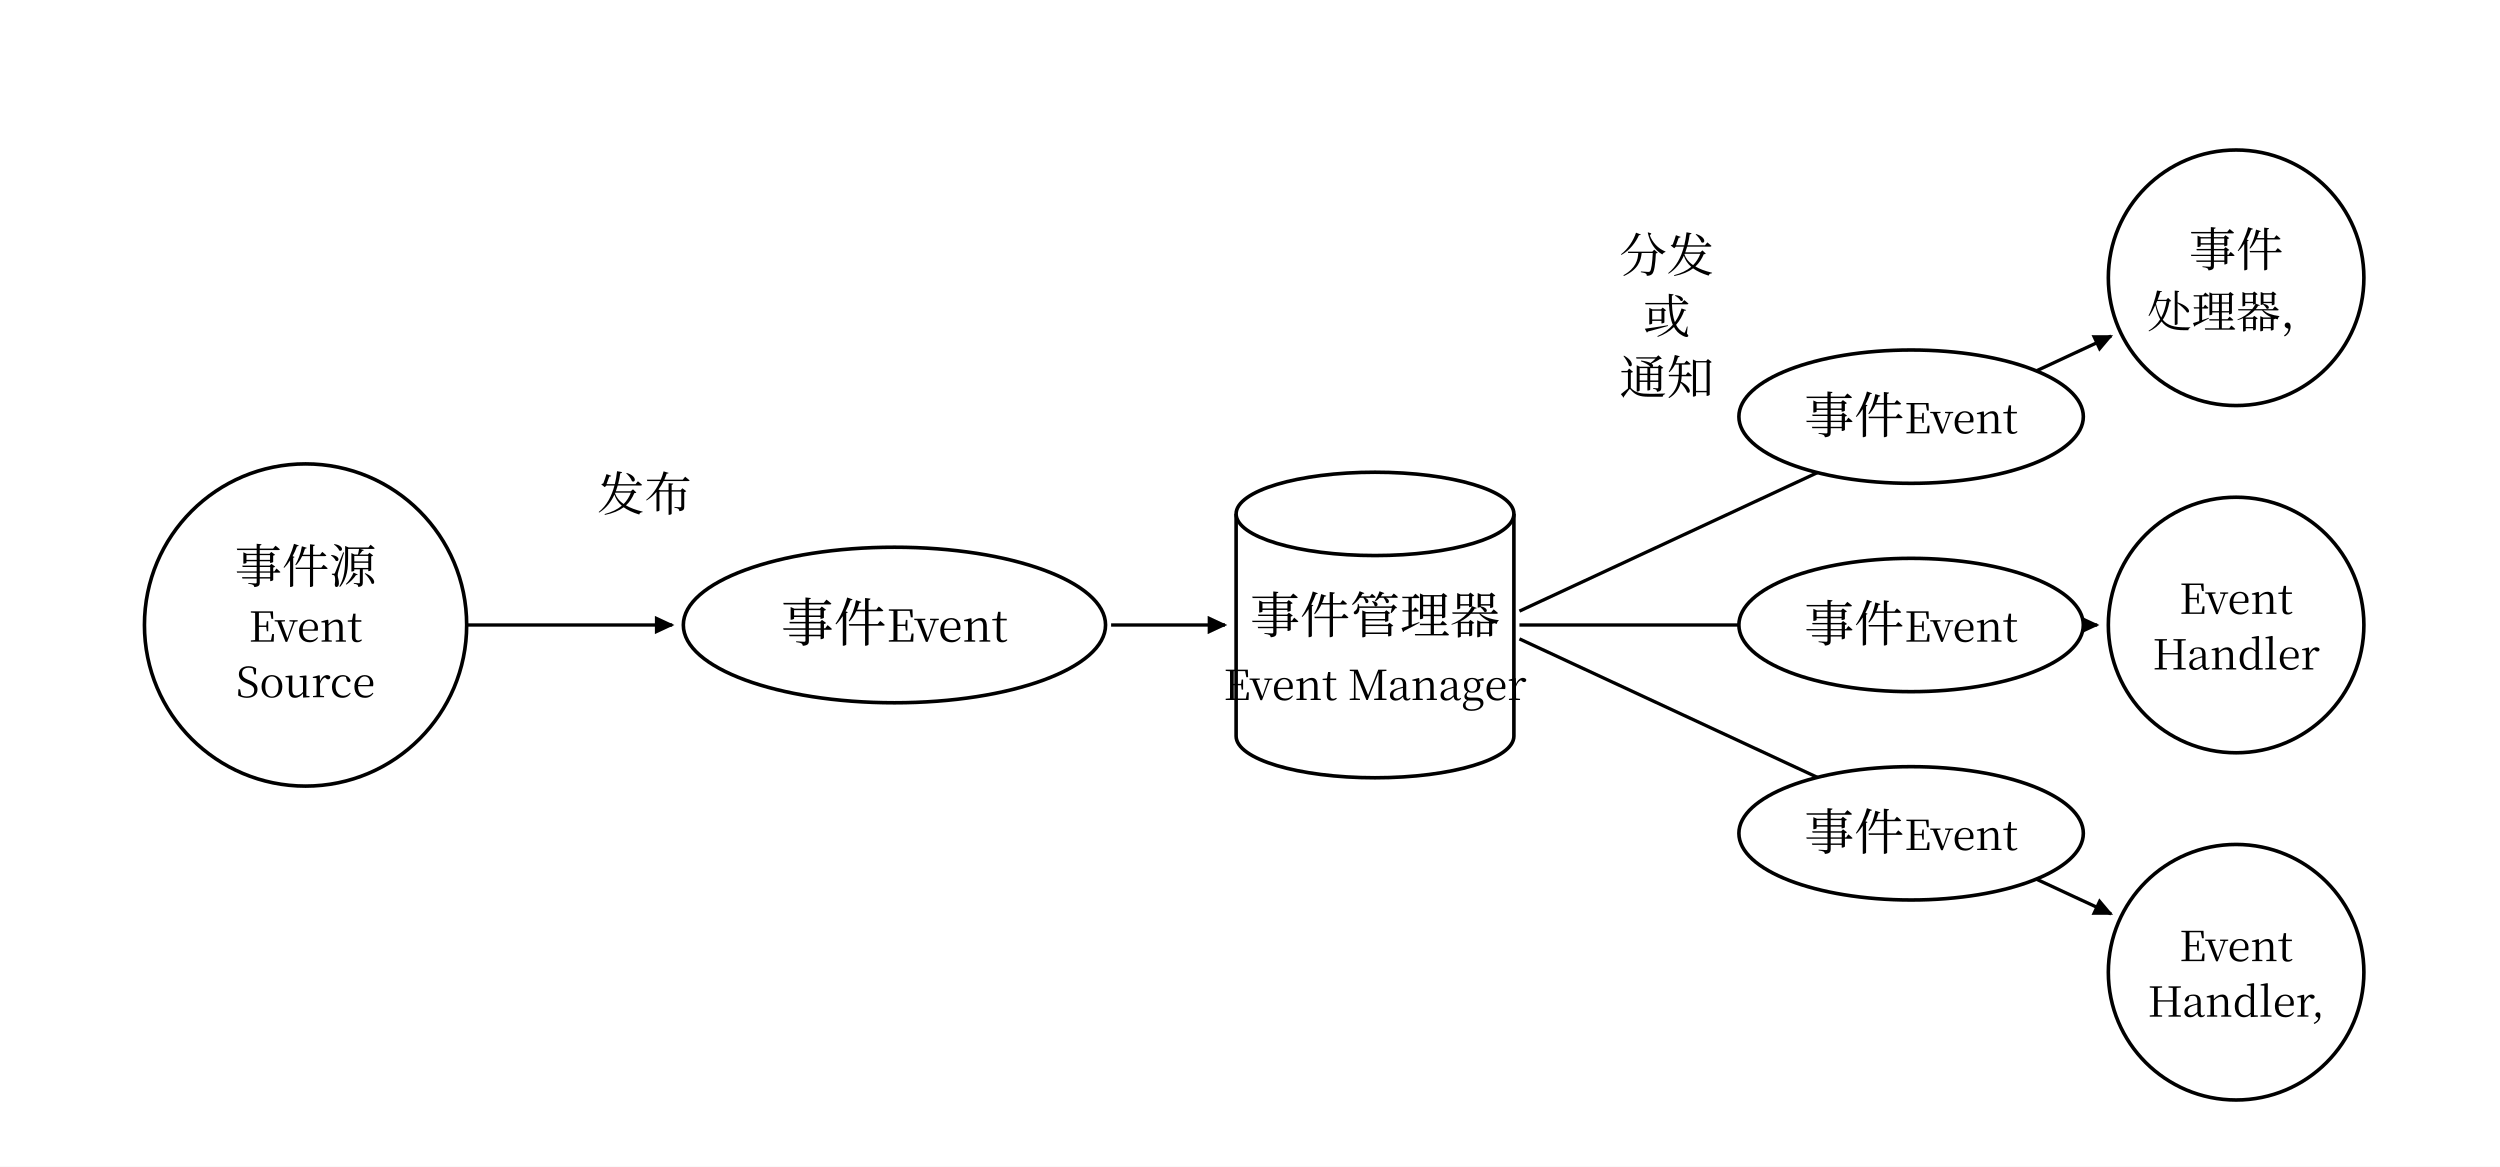
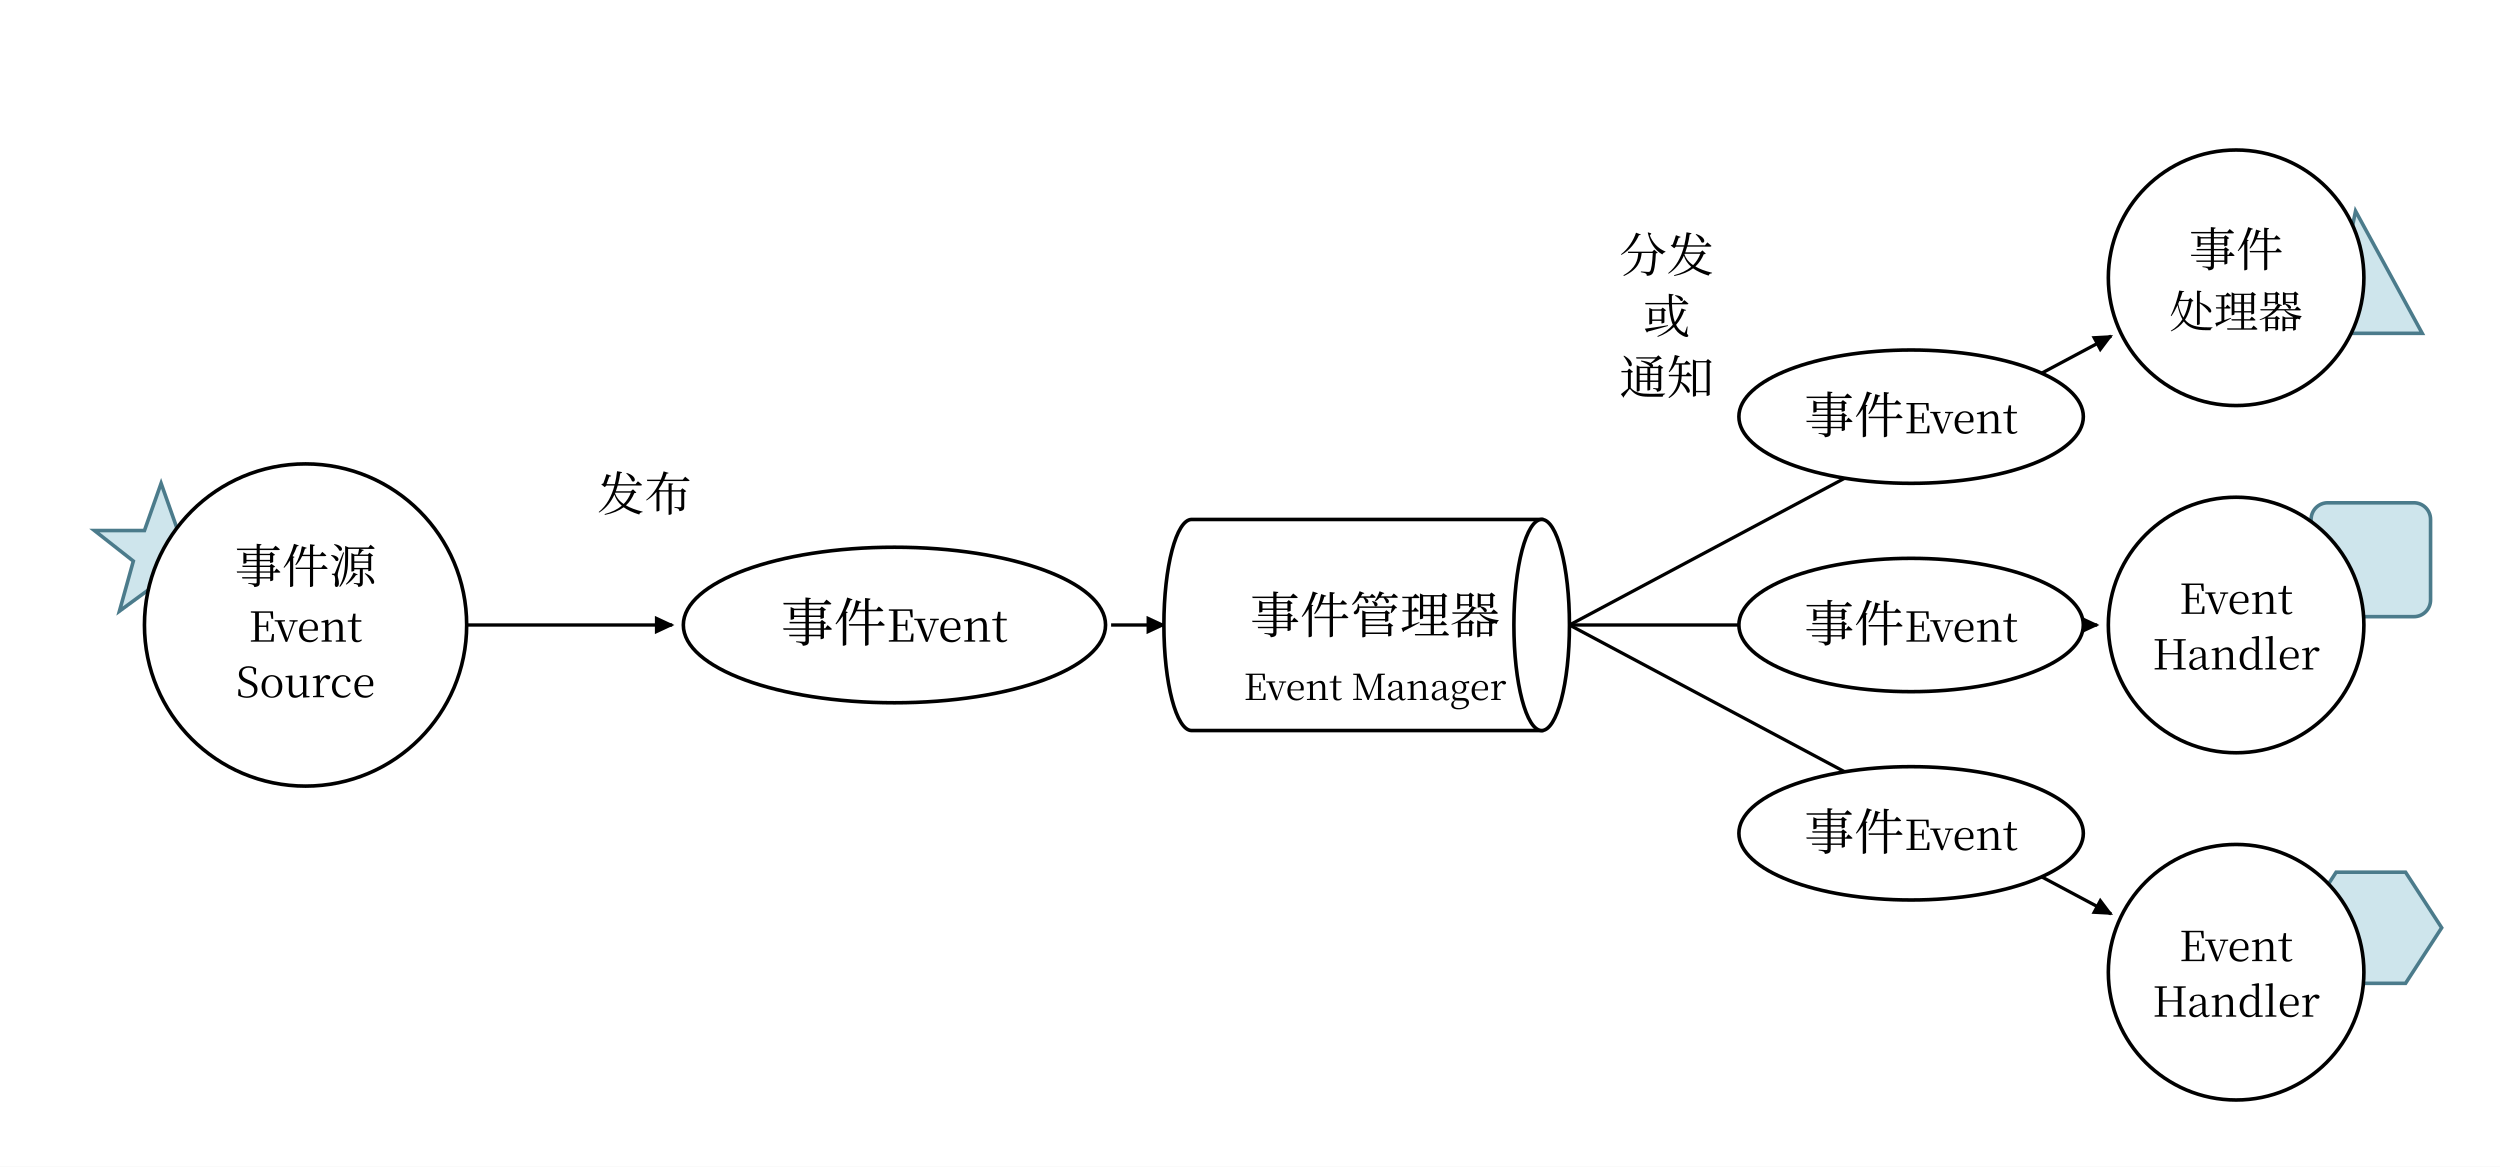
<svg xmlns="http://www.w3.org/2000/svg" viewBox="0 0 900 420" width="900" height="420" role="img" aria-labelledby="fig07-17-title fig07-17-desc">
  <defs>
    <marker id="fig07-17-ah" viewBox="0 0 10 10" refX="8.5" refY="5" markerWidth="6.5" markerHeight="6.5" orient="auto-start-reverse">
      <path d="M0.5,0.8 L9.5,5 L0.5,9.2 Z" fill="#000000" />
    </marker>
  </defs>
  <rect width="900" height="420" fill="#ffffff" />
  <g font-family="SimSun, 'Noto Serif CJK SC', 'WenQuanYi Zen Hei', serif" fill="#000000">
+     <g fill="#cee5ec" stroke="#4b7b8b" stroke-width="1.3">
+       <path d="M58 174 l6 17 18 0 -14 11 5 18 -15 -11 -15 11 5 -18 -14 -11 18 0 Z" />
+       <path d="M848 76 l24 44 h-33 Z" />
+       <rect x="832" y="181" width="43" height="41" rx="6" />
+       <path d="M841 314 h25 l13 20 -13 20 h-25 l-13 -20 Z" />
+     </g>
    <circle cx="110" cy="225" r="58" fill="#ffffff" stroke="#000000" stroke-width="1.3" />
    <text x="110" y="210" text-anchor="middle" font-size="17">事件源</text>
    <text x="110" y="231" text-anchor="middle" font-size="15">Event</text>
    <text x="110" y="251" text-anchor="middle" font-size="15">Source</text>
    <text x="232" y="184" text-anchor="middle" font-size="17">发布</text>
    <line x1="168" y1="225" x2="242" y2="225" stroke="#000000" stroke-width="1.2" marker-end="url(#fig07-17-ah)" />
    <ellipse cx="322" cy="225" rx="76" ry="28" fill="#ffffff" stroke="#000000" stroke-width="1.3" />
    <text x="322" y="231" text-anchor="middle" font-size="19">事件<tspan font-size="16">Event</tspan>
    </text>
-     <line x1="400" y1="225" x2="441" y2="225" stroke="#000000" stroke-width="1.2" marker-end="url(#fig07-17-ah)" />
-     <path d="M 445 185 L 445 265 A 50 15 0 0 0 545 265 L 545 185" fill="#ffffff" stroke="#000000" stroke-width="1.3" />
-     <ellipse cx="495" cy="185" rx="50" ry="15" fill="#ffffff" stroke="#000000" stroke-width="1.3" />
+     <line x1="400" y1="225" x2="419" y2="225" stroke="#000000" stroke-width="1.2" marker-end="url(#fig07-17-ah)" />
+     <path d="M 429 187 H 555 V 263 H 429 A 10 38 0 0 1 429 187 Z" fill="#ffffff" stroke="#000000" stroke-width="1.3" />
+     <ellipse cx="555" cy="225" rx="10" ry="38" fill="#ffffff" stroke="#000000" stroke-width="1.3" />
    <text x="495" y="228" text-anchor="middle" font-size="18">事件管理器</text>
-     <text x="495" y="252" text-anchor="middle" font-size="15">Event Manager</text>
+     <text x="495" y="252" text-anchor="middle" font-size="13">Event Manager</text>
    <text x="600" y="98" text-anchor="middle" font-size="17">分发</text>
    <text x="600" y="120" text-anchor="middle" font-size="17">或</text>
    <text x="600" y="142" text-anchor="middle" font-size="17">通知</text>
-     <line x1="547" y1="220" x2="760" y2="121" stroke="#000000" stroke-width="1.2" marker-end="url(#fig07-17-ah)" />
-     <line x1="547" y1="225" x2="755" y2="225" stroke="#000000" stroke-width="1.2" marker-end="url(#fig07-17-ah)" />
-     <line x1="547" y1="230" x2="760" y2="329" stroke="#000000" stroke-width="1.2" marker-end="url(#fig07-17-ah)" />
+     <line x1="565" y1="225" x2="760" y2="121" stroke="#000000" stroke-width="1.2" marker-end="url(#fig07-17-ah)" />
+     <line x1="565" y1="225" x2="755" y2="225" stroke="#000000" stroke-width="1.2" marker-end="url(#fig07-17-ah)" />
+     <line x1="565" y1="225" x2="760" y2="329" stroke="#000000" stroke-width="1.2" marker-end="url(#fig07-17-ah)" />
    <ellipse cx="688" cy="150" rx="62" ry="24" fill="#ffffff" stroke="#000000" stroke-width="1.3" />
    <text x="688" y="156" text-anchor="middle" font-size="18">事件<tspan font-size="15">Event</tspan>
    </text>
    <ellipse cx="688" cy="225" rx="62" ry="24" fill="#ffffff" stroke="#000000" stroke-width="1.3" />
    <text x="688" y="231" text-anchor="middle" font-size="18">事件<tspan font-size="15">Event</tspan>
    </text>
    <ellipse cx="688" cy="300" rx="62" ry="24" fill="#ffffff" stroke="#000000" stroke-width="1.3" />
    <text x="688" y="306" text-anchor="middle" font-size="18">事件<tspan font-size="15">Event</tspan>
    </text>
    <circle cx="805" cy="100" r="46" fill="#ffffff" stroke="#000000" stroke-width="1.3" />
    <text x="805" y="96" text-anchor="middle" font-size="17">事件</text>
-     <text x="805" y="118" text-anchor="middle" font-size="16">处理器，</text>
+     <text x="805" y="118" text-anchor="middle" font-size="16">处理器</text>
    <circle cx="805" cy="225" r="46" fill="#ffffff" stroke="#000000" stroke-width="1.3" />
    <text x="805" y="221" text-anchor="middle" font-size="15">Event</text>
    <text x="805" y="241" text-anchor="middle" font-size="15">Handler</text>
    <circle cx="805" cy="350" r="46" fill="#ffffff" stroke="#000000" stroke-width="1.3" />
    <text x="805" y="346" text-anchor="middle" font-size="15">Event</text>
-     <text x="805" y="366" text-anchor="middle" font-size="15">Handler,</text>
+     <text x="805" y="366" text-anchor="middle" font-size="15">Handler</text>
  </g>
</svg>
